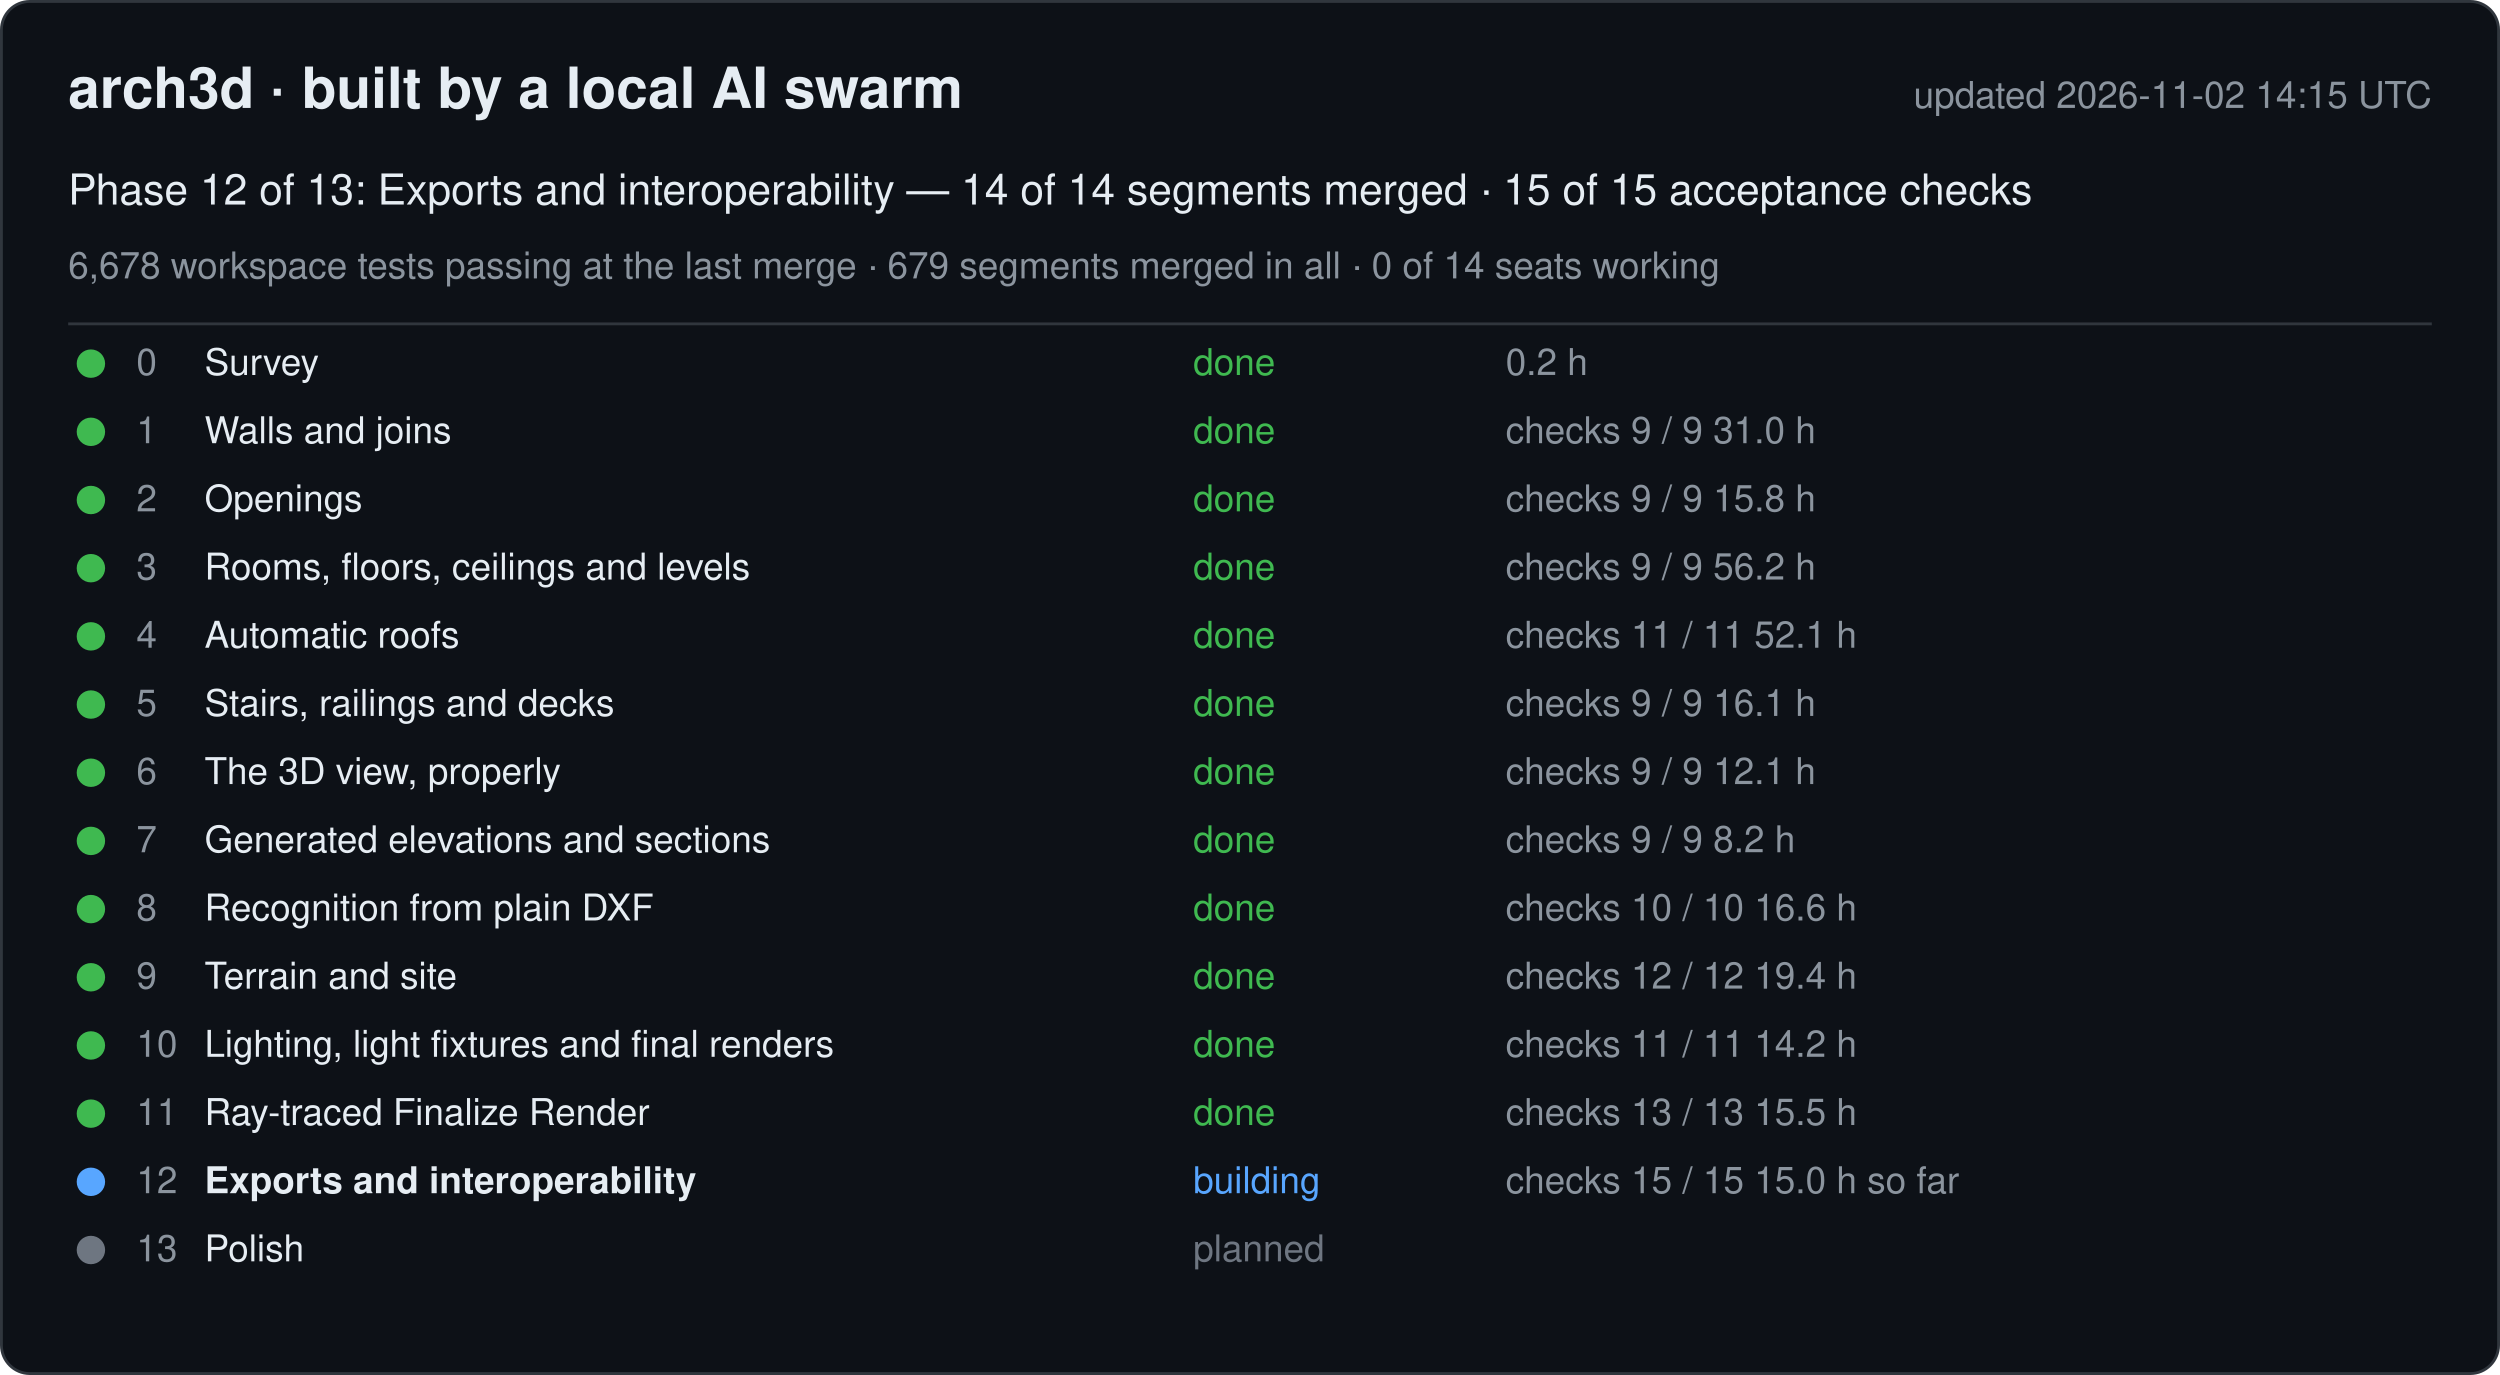
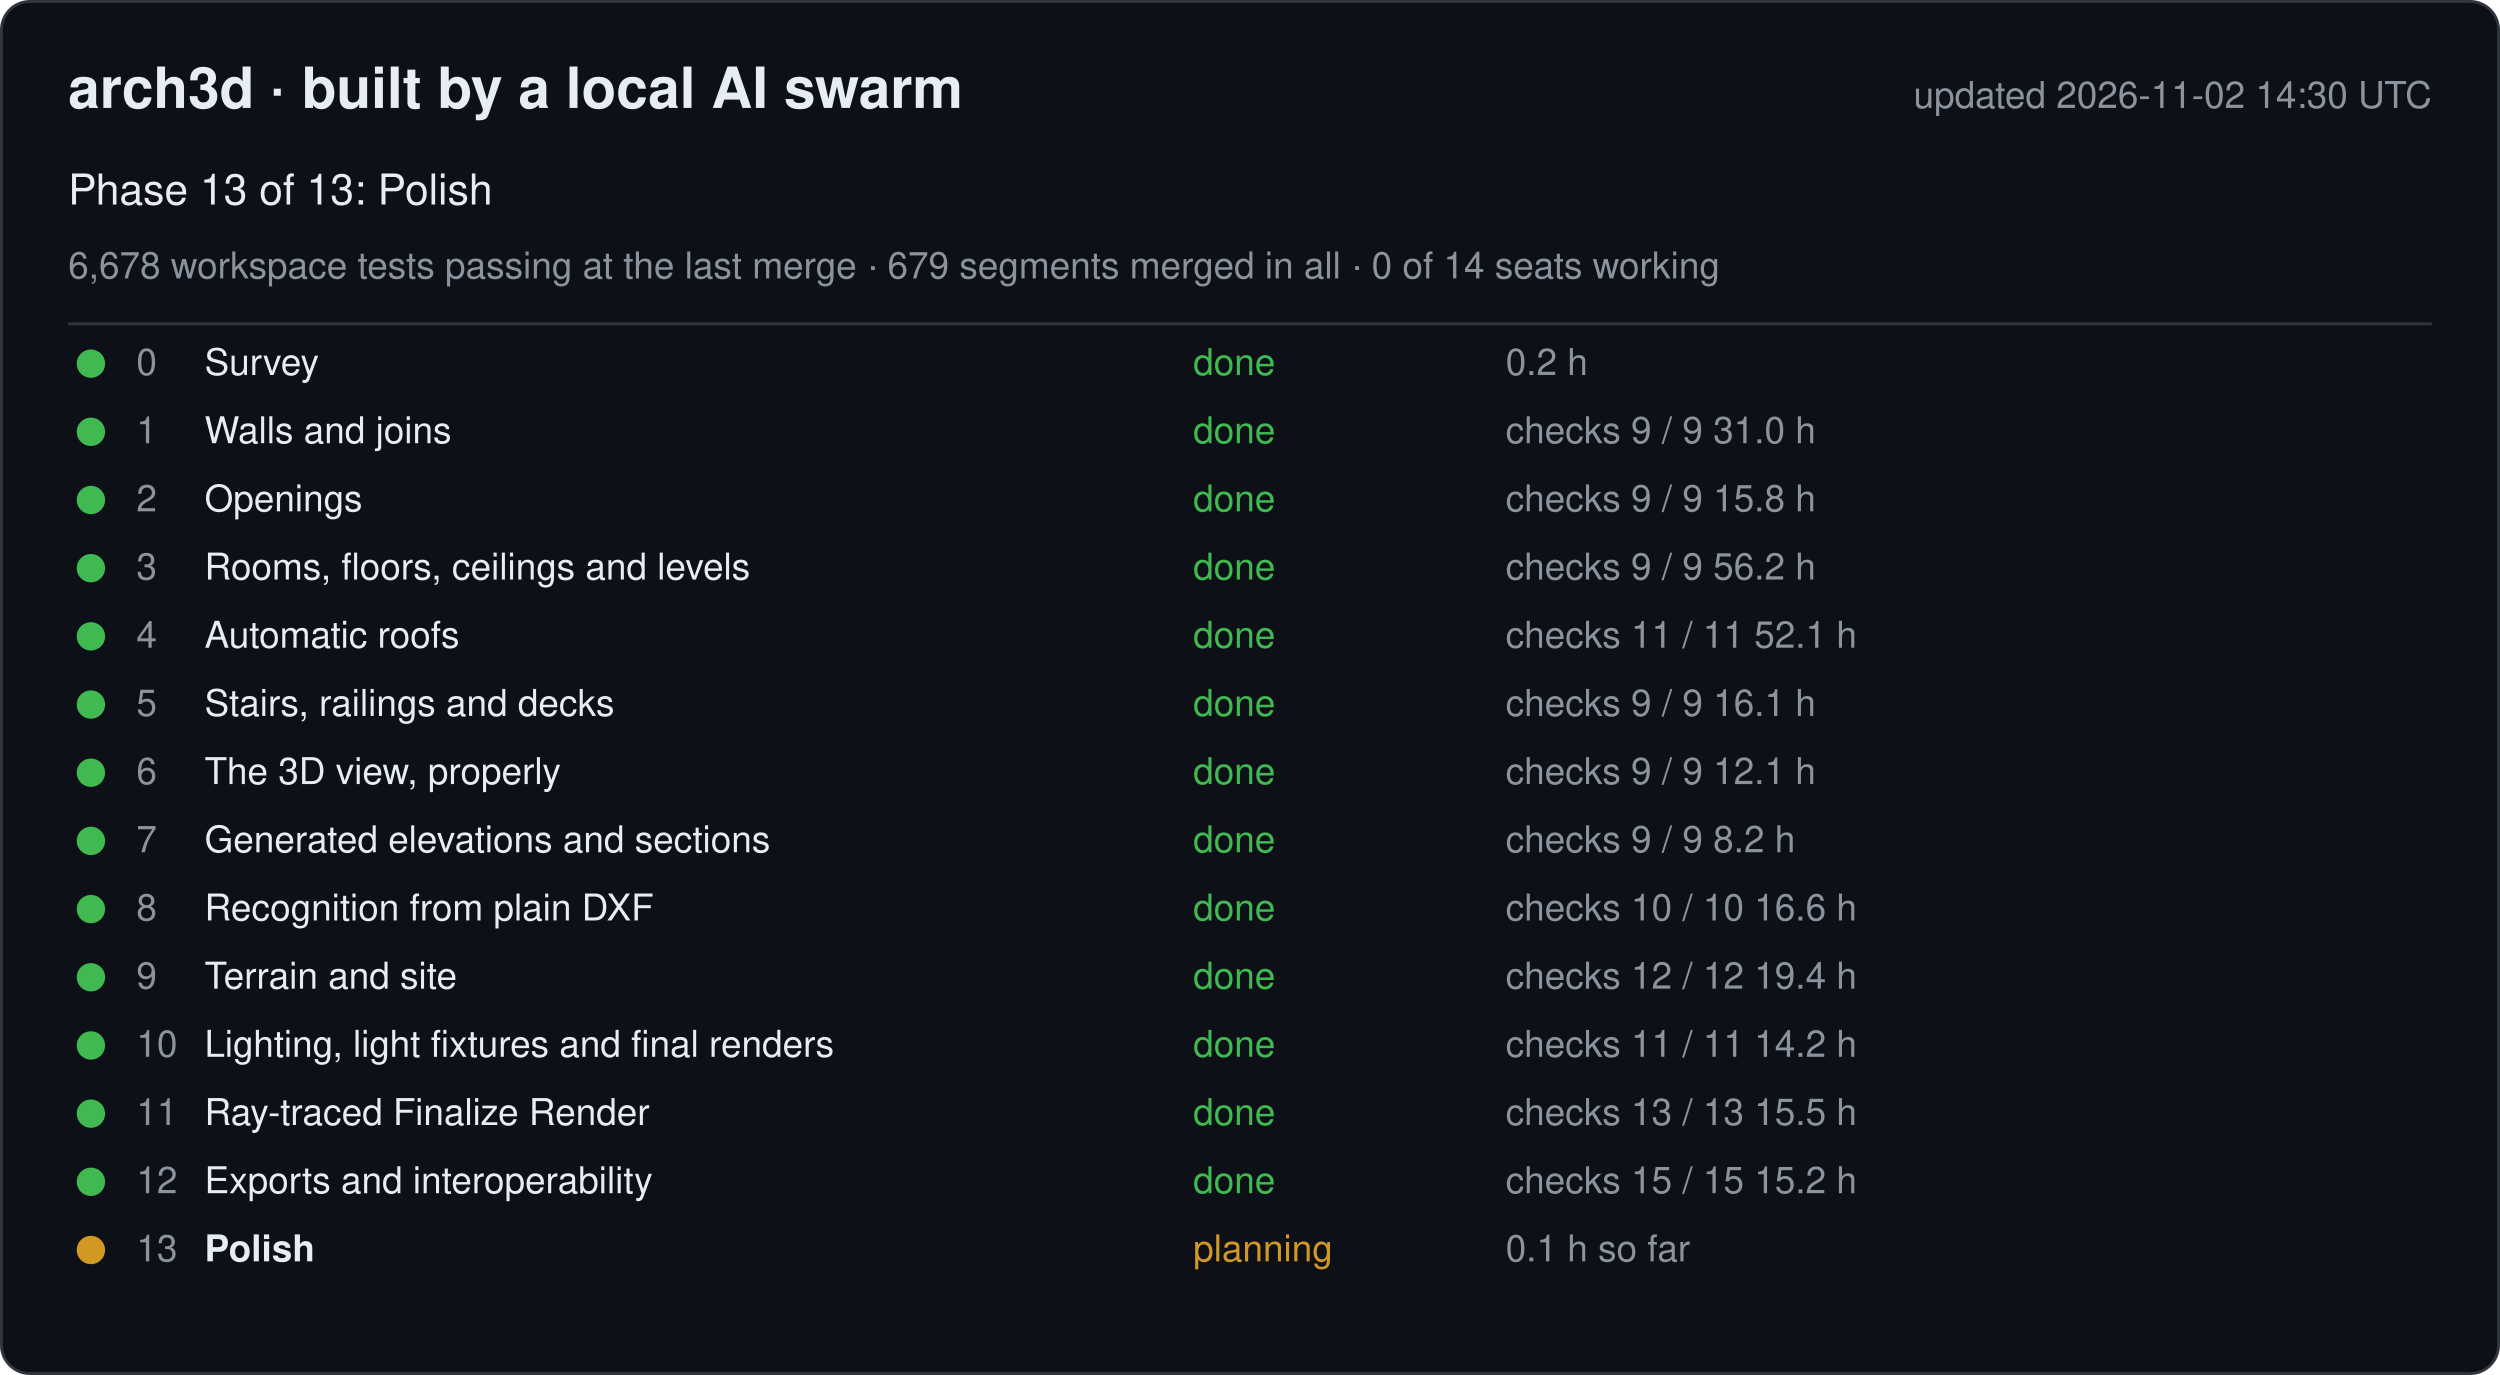
<svg xmlns="http://www.w3.org/2000/svg" width="880" height="484" viewBox="0 0 880 484" font-family="-apple-system, Segoe UI, Helvetica, Arial, sans-serif">
  <rect x="0.5" y="0.5" width="879" height="483" rx="10" fill="#0d1117" stroke="#30363d" />
  <text x="24" y="38" font-size="20" font-weight="600" fill="#e6edf3">arch3d · built by a local AI swarm</text>
-   <text x="856" y="38" font-size="13" fill="#8b949e" text-anchor="end">updated 2026-11-02 14:15 UTC</text>
-   <text x="24" y="72" font-size="15" fill="#e6edf3">Phase 12 of 13: Exports and interoperability — 14 of 14 segments merged · 15 of 15 acceptance checks</text>
+   <text x="856" y="38" font-size="13" fill="#8b949e" text-anchor="end">updated 2026-11-02 14:30 UTC</text>
+   <text x="24" y="72" font-size="15" fill="#e6edf3">Phase 13 of 13: Polish</text>
  <text x="24" y="98" font-size="13" fill="#8b949e">6,678 workspace tests passing at the last merge · 679 segments merged in all · 0 of 14 seats working</text>
  <line x1="24" y1="114" x2="856" y2="114" stroke="#30363d" />
  <g data-phase="0">
    <circle cx="32" cy="128" r="5" fill="#3fb950" />
    <text x="48" y="132" font-size="13" fill="#8b949e">0</text>
    <text x="72" y="132" font-size="13" fill="#e6edf3">Survey</text>
    <text x="420" y="132" font-size="13" fill="#3fb950">done</text>
    <text x="530" y="132" font-size="13" fill="#8b949e">0.2 h</text>
  </g>
  <g data-phase="1">
    <circle cx="32" cy="152" r="5" fill="#3fb950" />
    <text x="48" y="156" font-size="13" fill="#8b949e">1</text>
    <text x="72" y="156" font-size="13" fill="#e6edf3">Walls and joins</text>
    <text x="420" y="156" font-size="13" fill="#3fb950">done</text>
    <text x="530" y="156" font-size="13" fill="#8b949e">checks 9 / 9   31.0 h</text>
  </g>
  <g data-phase="2">
    <circle cx="32" cy="176" r="5" fill="#3fb950" />
    <text x="48" y="180" font-size="13" fill="#8b949e">2</text>
    <text x="72" y="180" font-size="13" fill="#e6edf3">Openings</text>
    <text x="420" y="180" font-size="13" fill="#3fb950">done</text>
    <text x="530" y="180" font-size="13" fill="#8b949e">checks 9 / 9   15.8 h</text>
  </g>
  <g data-phase="3">
    <circle cx="32" cy="200" r="5" fill="#3fb950" />
    <text x="48" y="204" font-size="13" fill="#8b949e">3</text>
    <text x="72" y="204" font-size="13" fill="#e6edf3">Rooms, floors, ceilings and levels</text>
    <text x="420" y="204" font-size="13" fill="#3fb950">done</text>
    <text x="530" y="204" font-size="13" fill="#8b949e">checks 9 / 9   56.2 h</text>
  </g>
  <g data-phase="4">
    <circle cx="32" cy="224" r="5" fill="#3fb950" />
    <text x="48" y="228" font-size="13" fill="#8b949e">4</text>
    <text x="72" y="228" font-size="13" fill="#e6edf3">Automatic roofs</text>
    <text x="420" y="228" font-size="13" fill="#3fb950">done</text>
    <text x="530" y="228" font-size="13" fill="#8b949e">checks 11 / 11   52.1 h</text>
  </g>
  <g data-phase="5">
    <circle cx="32" cy="248" r="5" fill="#3fb950" />
    <text x="48" y="252" font-size="13" fill="#8b949e">5</text>
    <text x="72" y="252" font-size="13" fill="#e6edf3">Stairs, railings and decks</text>
    <text x="420" y="252" font-size="13" fill="#3fb950">done</text>
    <text x="530" y="252" font-size="13" fill="#8b949e">checks 9 / 9   16.1 h</text>
  </g>
  <g data-phase="6">
    <circle cx="32" cy="272" r="5" fill="#3fb950" />
    <text x="48" y="276" font-size="13" fill="#8b949e">6</text>
    <text x="72" y="276" font-size="13" fill="#e6edf3">The 3D view, properly</text>
    <text x="420" y="276" font-size="13" fill="#3fb950">done</text>
    <text x="530" y="276" font-size="13" fill="#8b949e">checks 9 / 9   12.1 h</text>
  </g>
  <g data-phase="7">
    <circle cx="32" cy="296" r="5" fill="#3fb950" />
    <text x="48" y="300" font-size="13" fill="#8b949e">7</text>
    <text x="72" y="300" font-size="13" fill="#e6edf3">Generated elevations and sections</text>
    <text x="420" y="300" font-size="13" fill="#3fb950">done</text>
    <text x="530" y="300" font-size="13" fill="#8b949e">checks 9 / 9   8.2 h</text>
  </g>
  <g data-phase="8">
    <circle cx="32" cy="320" r="5" fill="#3fb950" />
    <text x="48" y="324" font-size="13" fill="#8b949e">8</text>
    <text x="72" y="324" font-size="13" fill="#e6edf3">Recognition from plain DXF</text>
    <text x="420" y="324" font-size="13" fill="#3fb950">done</text>
    <text x="530" y="324" font-size="13" fill="#8b949e">checks 10 / 10   16.6 h</text>
  </g>
  <g data-phase="9">
    <circle cx="32" cy="344" r="5" fill="#3fb950" />
    <text x="48" y="348" font-size="13" fill="#8b949e">9</text>
    <text x="72" y="348" font-size="13" fill="#e6edf3">Terrain and site</text>
    <text x="420" y="348" font-size="13" fill="#3fb950">done</text>
    <text x="530" y="348" font-size="13" fill="#8b949e">checks 12 / 12   19.4 h</text>
  </g>
  <g data-phase="10">
    <circle cx="32" cy="368" r="5" fill="#3fb950" />
    <text x="48" y="372" font-size="13" fill="#8b949e">10</text>
    <text x="72" y="372" font-size="13" fill="#e6edf3">Lighting, light fixtures and final renders</text>
    <text x="420" y="372" font-size="13" fill="#3fb950">done</text>
    <text x="530" y="372" font-size="13" fill="#8b949e">checks 11 / 11   14.2 h</text>
  </g>
  <g data-phase="11">
    <circle cx="32" cy="392" r="5" fill="#3fb950" />
    <text x="48" y="396" font-size="13" fill="#8b949e">11</text>
    <text x="72" y="396" font-size="13" fill="#e6edf3">Ray-traced Finalize Render</text>
    <text x="420" y="396" font-size="13" fill="#3fb950">done</text>
    <text x="530" y="396" font-size="13" fill="#8b949e">checks 13 / 13   15.5 h</text>
  </g>
  <g data-phase="12">
-     <circle cx="32" cy="416" r="5" fill="#58a6ff" />
+     <circle cx="32" cy="416" r="5" fill="#3fb950" />
    <text x="48" y="420" font-size="13" fill="#8b949e">12</text>
-     <text x="72" y="420" font-size="13" fill="#e6edf3" font-weight="600">Exports and interoperability</text>
-     <text x="420" y="420" font-size="13" fill="#58a6ff">building</text>
-     <text x="530" y="420" font-size="13" fill="#8b949e">checks 15 / 15   15.0 h so far</text>
+     <text x="72" y="420" font-size="13" fill="#e6edf3">Exports and interoperability</text>
+     <text x="420" y="420" font-size="13" fill="#3fb950">done</text>
+     <text x="530" y="420" font-size="13" fill="#8b949e">checks 15 / 15   15.2 h</text>
  </g>
  <g data-phase="13">
-     <circle cx="32" cy="440" r="5" fill="#6e7681" />
+     <circle cx="32" cy="440" r="5" fill="#d29922" />
    <text x="48" y="444" font-size="13" fill="#8b949e">13</text>
-     <text x="72" y="444" font-size="13" fill="#e6edf3">Polish</text>
-     <text x="420" y="444" font-size="13" fill="#6e7681">planned</text>
-     <text x="530" y="444" font-size="13" fill="#8b949e" />
+     <text x="72" y="444" font-size="13" fill="#e6edf3" font-weight="600">Polish</text>
+     <text x="420" y="444" font-size="13" fill="#d29922">planning</text>
+     <text x="530" y="444" font-size="13" fill="#8b949e">0.1 h so far</text>
  </g>
</svg>
